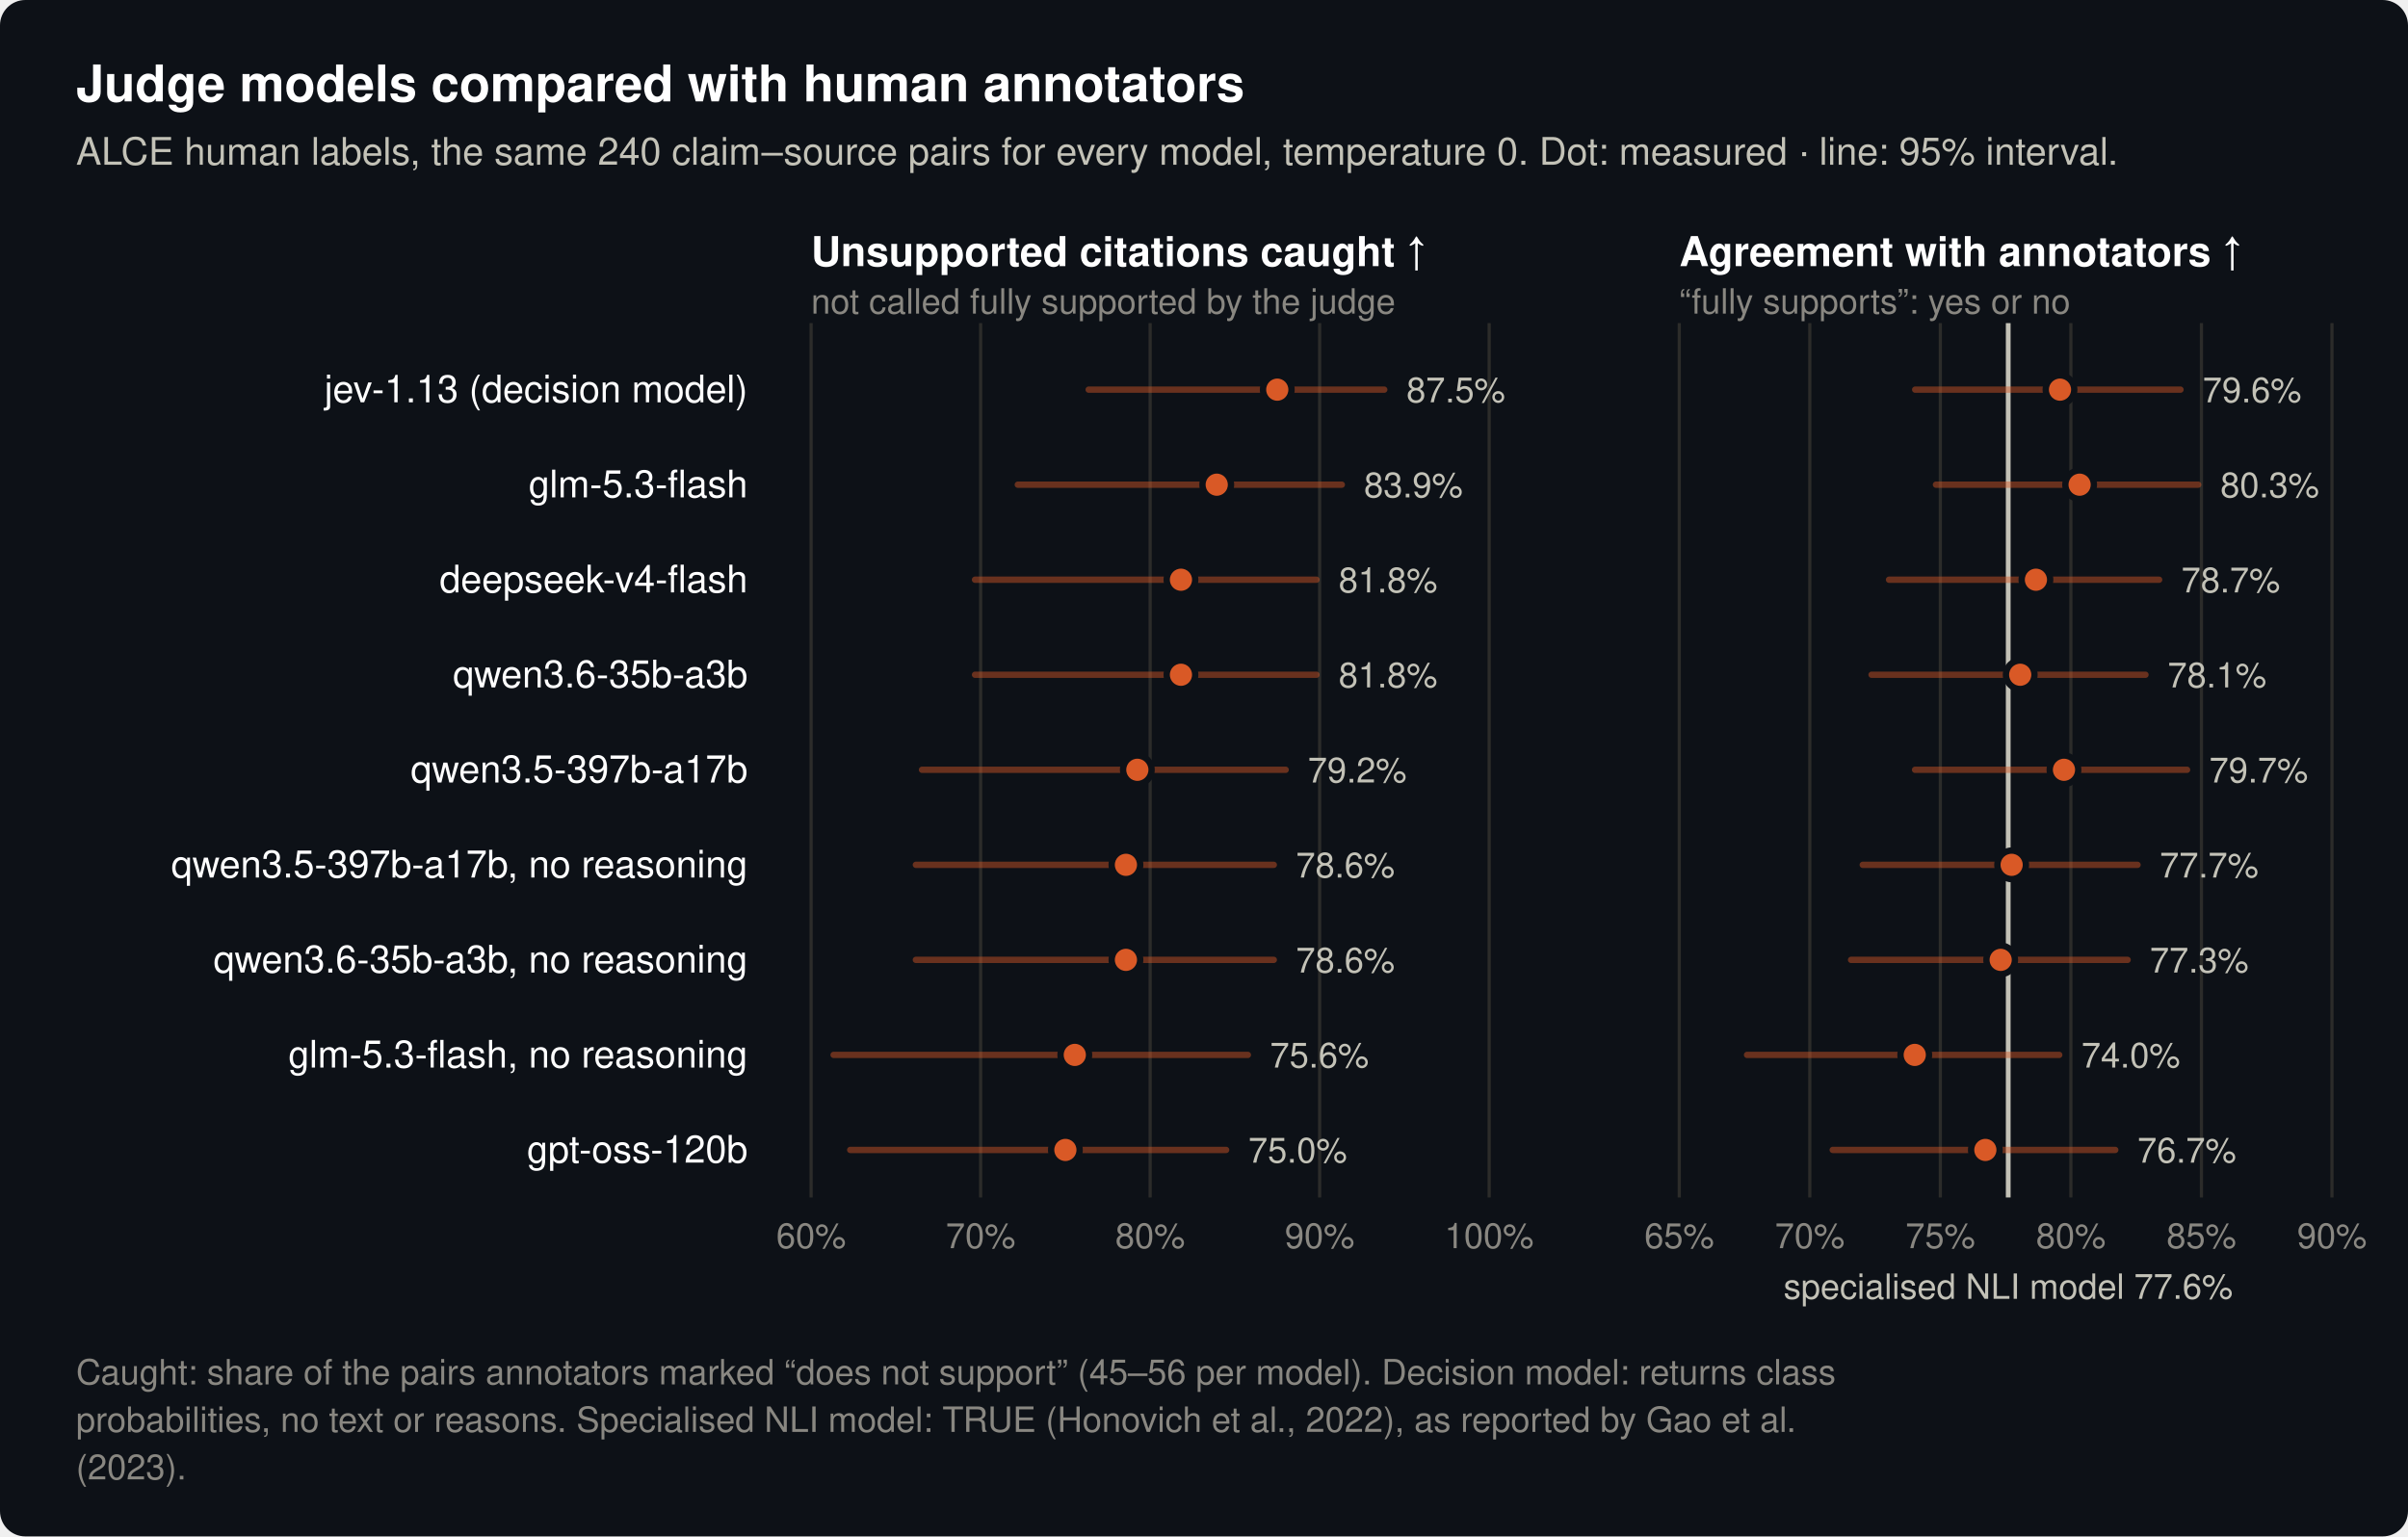
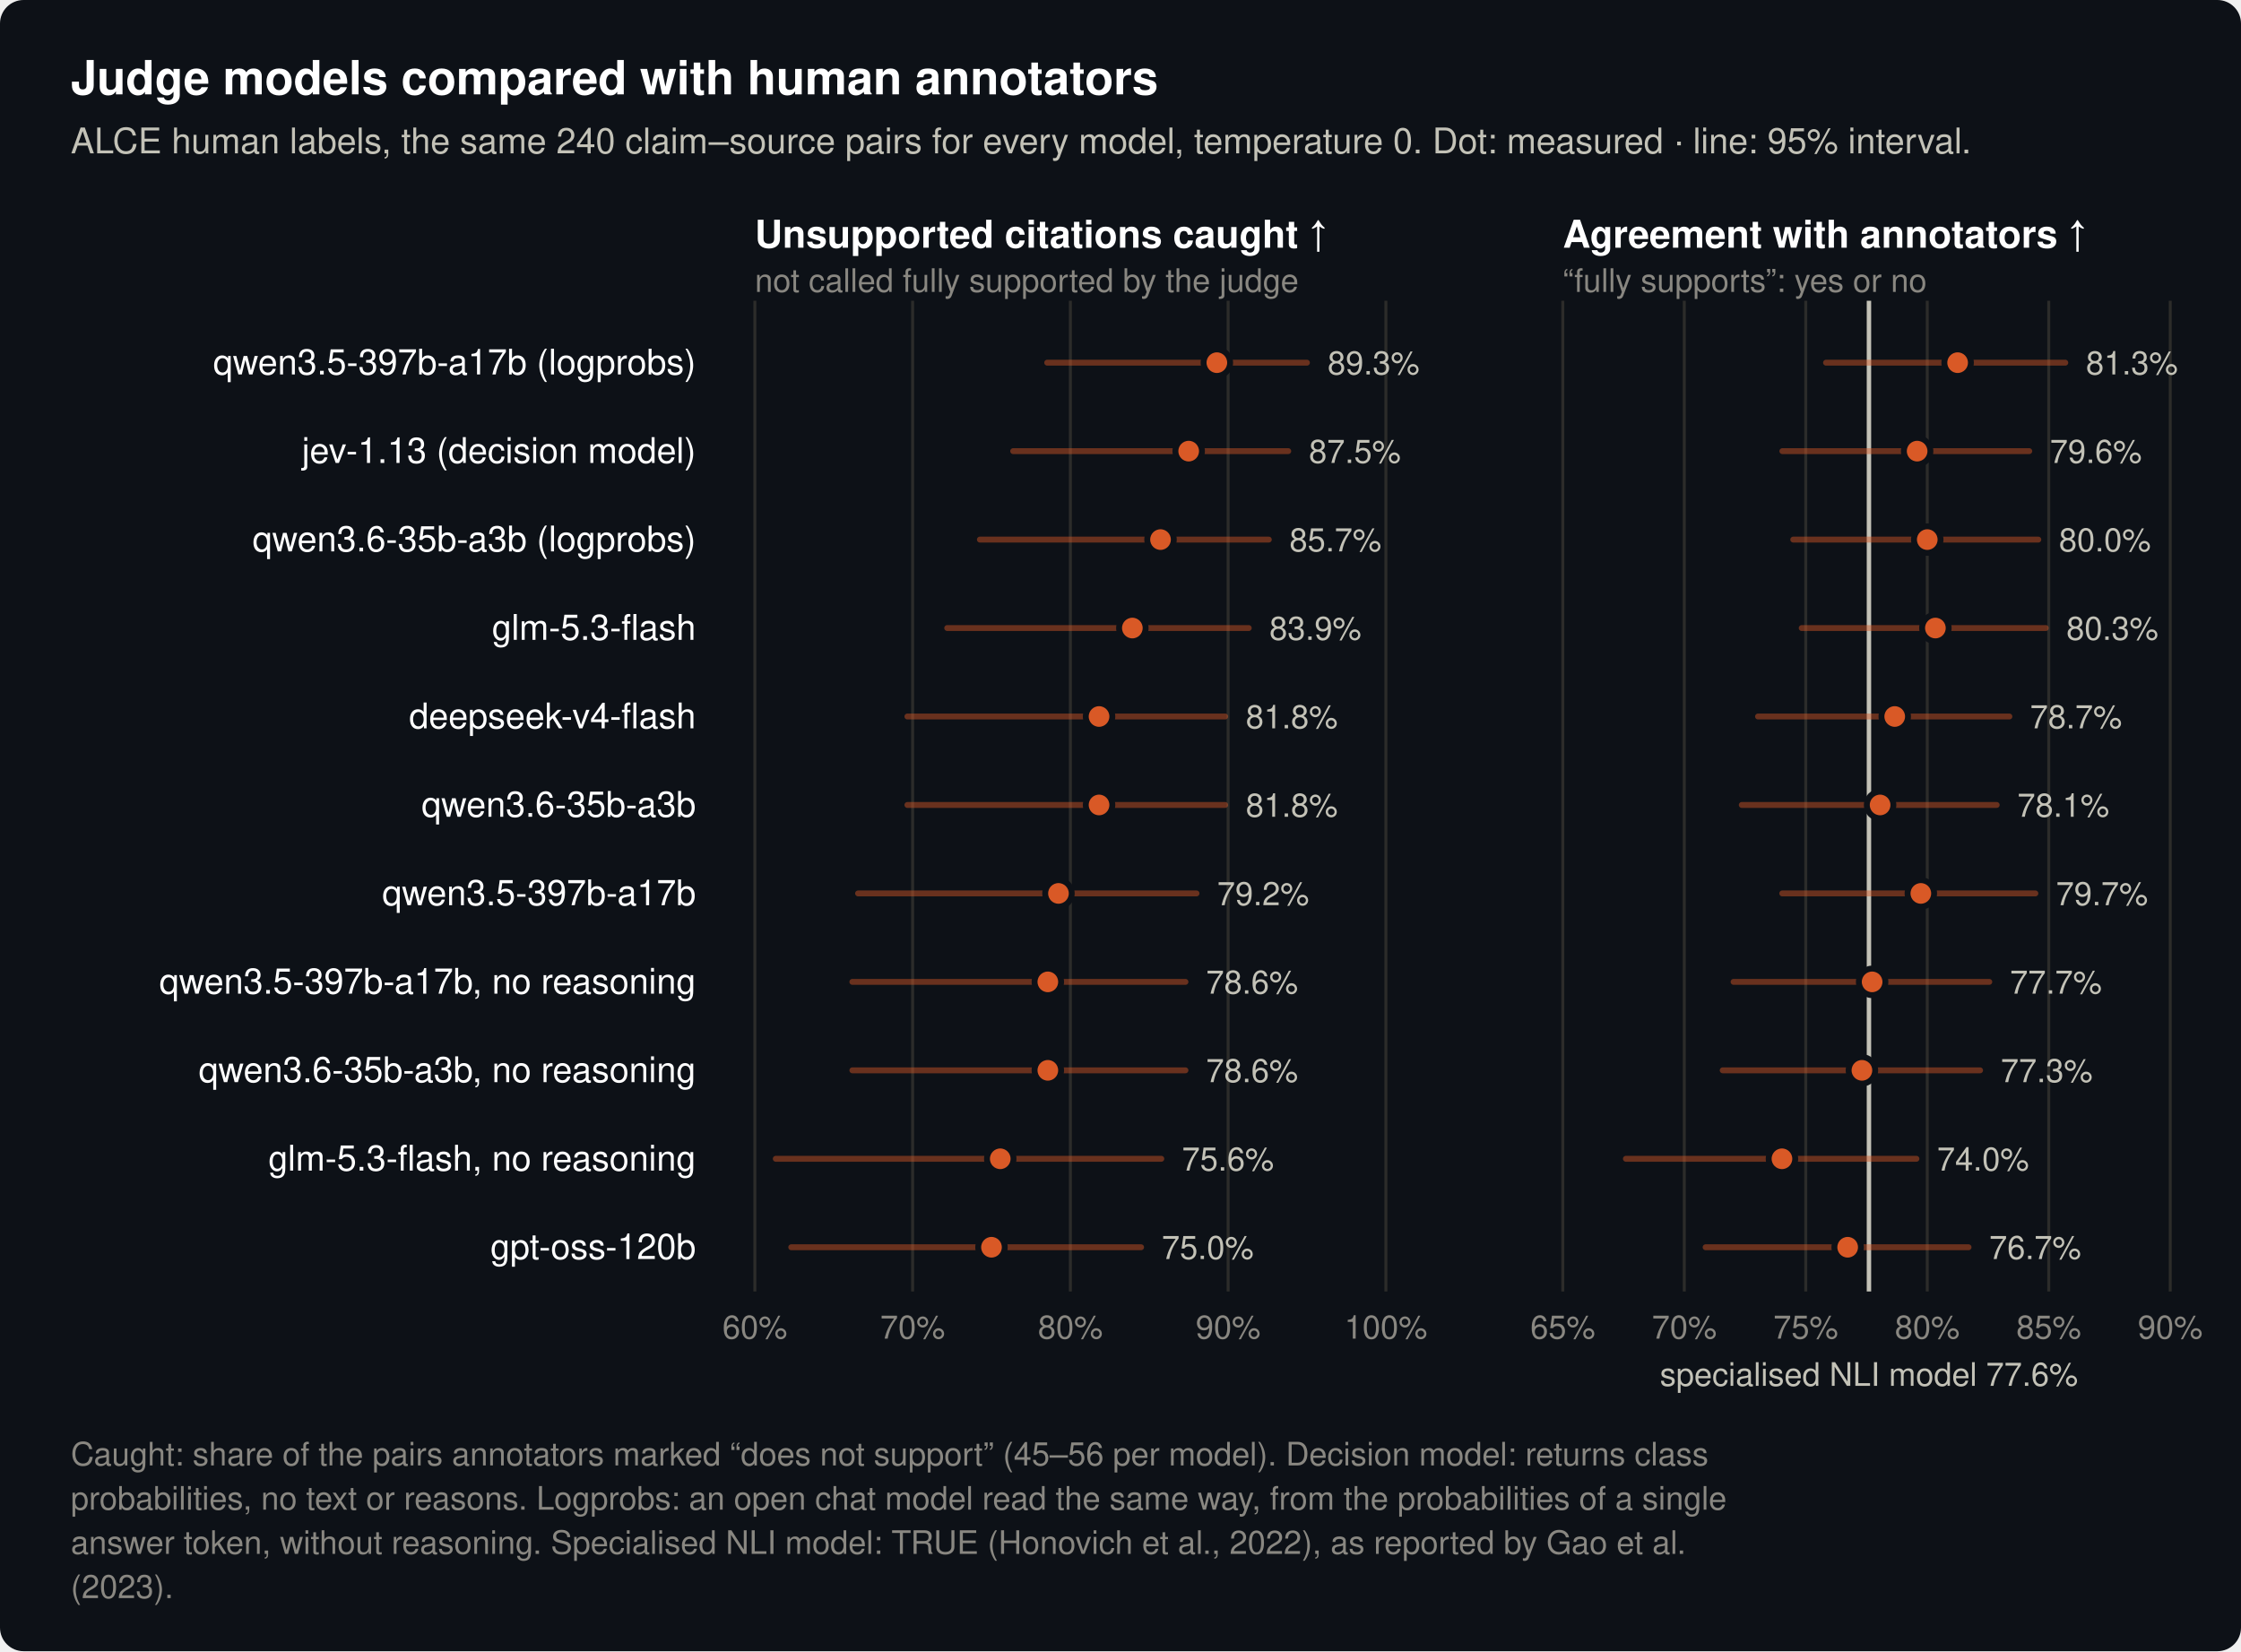
- <svg xmlns="http://www.w3.org/2000/svg" width="760" height="485" viewBox="0 0 760 485" role="img" aria-label="Judge models compared against human annotators" font-family="system-ui, -apple-system, &quot;Segoe UI&quot;, Helvetica, Arial, sans-serif">
-   <rect width="760" height="485" rx="8" fill="#0d1117" />
+ <svg xmlns="http://www.w3.org/2000/svg" width="760" height="560" viewBox="0 0 760 560" role="img" aria-label="Judge models compared against human annotators" font-family="system-ui, -apple-system, &quot;Segoe UI&quot;, Helvetica, Arial, sans-serif">
+   <rect width="760" height="560" rx="8" fill="#0d1117" />
  <text x="24" y="32" font-size="16" font-weight="600" fill="#ffffff" text-anchor="start">Judge models compared with human annotators</text>
  <text x="24" y="52" font-size="12" font-weight="400" fill="#c3c2b7" text-anchor="start">ALCE human labels, the same 240 claim–source pairs for every model, temperature 0. Dot: measured · line: 95% interval.</text>
  <text x="256" y="84" font-size="13" font-weight="600" fill="#ffffff" text-anchor="start">Unsupported citations caught ↑</text>
  <text x="256" y="99" font-size="11" font-weight="400" fill="#898781" text-anchor="start">not called fully supported by the judge</text>
  <text x="530" y="84" font-size="13" font-weight="600" fill="#ffffff" text-anchor="start">Agreement with annotators ↑</text>
  <text x="530" y="99" font-size="11" font-weight="400" fill="#898781" text-anchor="start">“fully supports”: yes or no</text>
-   <line x1="256" y1="102" x2="256" y2="378" stroke="#2c2c2a" stroke-width="1" />
-   <text x="256" y="394" font-size="11" font-weight="400" fill="#898781" text-anchor="middle" font-variant-numeric="tabular-nums">60%</text>
-   <line x1="309.5" y1="102" x2="309.5" y2="378" stroke="#2c2c2a" stroke-width="1" />
-   <text x="309.5" y="394" font-size="11" font-weight="400" fill="#898781" text-anchor="middle" font-variant-numeric="tabular-nums">70%</text>
-   <line x1="363" y1="102" x2="363" y2="378" stroke="#2c2c2a" stroke-width="1" />
-   <text x="363" y="394" font-size="11" font-weight="400" fill="#898781" text-anchor="middle" font-variant-numeric="tabular-nums">80%</text>
-   <line x1="416.5" y1="102" x2="416.5" y2="378" stroke="#2c2c2a" stroke-width="1" />
-   <text x="416.5" y="394" font-size="11" font-weight="400" fill="#898781" text-anchor="middle" font-variant-numeric="tabular-nums">90%</text>
-   <line x1="470" y1="102" x2="470" y2="378" stroke="#2c2c2a" stroke-width="1" />
-   <text x="470" y="394" font-size="11" font-weight="400" fill="#898781" text-anchor="middle" font-variant-numeric="tabular-nums">100%</text>
-   <line x1="530" y1="102" x2="530" y2="378" stroke="#2c2c2a" stroke-width="1" />
-   <text x="530" y="394" font-size="11" font-weight="400" fill="#898781" text-anchor="middle" font-variant-numeric="tabular-nums">65%</text>
-   <line x1="571.2" y1="102" x2="571.2" y2="378" stroke="#2c2c2a" stroke-width="1" />
-   <text x="571.2" y="394" font-size="11" font-weight="400" fill="#898781" text-anchor="middle" font-variant-numeric="tabular-nums">70%</text>
-   <line x1="612.4" y1="102" x2="612.4" y2="378" stroke="#2c2c2a" stroke-width="1" />
-   <text x="612.4" y="394" font-size="11" font-weight="400" fill="#898781" text-anchor="middle" font-variant-numeric="tabular-nums">75%</text>
-   <line x1="653.6" y1="102" x2="653.6" y2="378" stroke="#2c2c2a" stroke-width="1" />
-   <text x="653.6" y="394" font-size="11" font-weight="400" fill="#898781" text-anchor="middle" font-variant-numeric="tabular-nums">80%</text>
-   <line x1="694.8" y1="102" x2="694.8" y2="378" stroke="#2c2c2a" stroke-width="1" />
-   <text x="694.8" y="394" font-size="11" font-weight="400" fill="#898781" text-anchor="middle" font-variant-numeric="tabular-nums">85%</text>
-   <line x1="736" y1="102" x2="736" y2="378" stroke="#2c2c2a" stroke-width="1" />
-   <text x="736" y="394" font-size="11" font-weight="400" fill="#898781" text-anchor="middle" font-variant-numeric="tabular-nums">90%</text>
-   <line x1="633.824" y1="102" x2="633.824" y2="378" stroke="#c3c2b7" stroke-width="1.5" />
-   <text x="633.824" y="410" font-size="11" font-weight="400" fill="#c3c2b7" text-anchor="middle">specialised NLI model 77.6%</text>
-   <text x="236" y="127" font-size="12" font-weight="400" fill="#ffffff" text-anchor="end">jev-1.13 (decision model)</text>
-   <line x1="343.602" y1="123" x2="436.889" y2="123" stroke="#d95926" stroke-opacity="0.45" stroke-width="2" stroke-linecap="round" />
-   <circle cx="403.125" cy="123" r="4.5" fill="#d95926" stroke="#0d1117" stroke-width="2" />
-   <text x="443.889" y="127" font-size="11" font-weight="400" fill="#c3c2b7" text-anchor="start" font-variant-numeric="tabular-nums">87.5%</text>
-   <line x1="604.46" y1="123" x2="688.193" y2="123" stroke="#d95926" stroke-opacity="0.45" stroke-width="2" stroke-linecap="round" />
-   <circle cx="650.167" cy="123" r="4.5" fill="#d95926" stroke="#0d1117" stroke-width="2" />
-   <text x="695.193" y="127" font-size="11" font-weight="400" fill="#c3c2b7" text-anchor="start" font-variant-numeric="tabular-nums">79.6%</text>
-   <text x="236" y="157" font-size="12" font-weight="400" fill="#ffffff" text-anchor="end">glm-5.3-flash</text>
-   <line x1="321.235" y1="153" x2="423.495" y2="153" stroke="#d95926" stroke-opacity="0.45" stroke-width="2" stroke-linecap="round" />
-   <circle cx="384.018" cy="153" r="4.5" fill="#d95926" stroke="#0d1117" stroke-width="2" />
-   <text x="430.495" y="157" font-size="11" font-weight="400" fill="#c3c2b7" text-anchor="start" font-variant-numeric="tabular-nums">83.9%</text>
-   <line x1="611.022" y1="153" x2="693.786" y2="153" stroke="#d95926" stroke-opacity="0.45" stroke-width="2" stroke-linecap="round" />
-   <circle cx="656.358" cy="153" r="4.5" fill="#d95926" stroke="#0d1117" stroke-width="2" />
-   <text x="700.786" y="157" font-size="11" font-weight="400" fill="#c3c2b7" text-anchor="start" font-variant-numeric="tabular-nums">80.3%</text>
-   <text x="236" y="187" font-size="12" font-weight="400" fill="#ffffff" text-anchor="end">deepseek-v4-flash</text>
-   <line x1="307.731" y1="183" x2="415.497" y2="183" stroke="#d95926" stroke-opacity="0.45" stroke-width="2" stroke-linecap="round" />
-   <circle cx="372.727" cy="183" r="4.5" fill="#d95926" stroke="#0d1117" stroke-width="2" />
-   <text x="422.497" y="187" font-size="11" font-weight="400" fill="#c3c2b7" text-anchor="start" font-variant-numeric="tabular-nums">81.8%</text>
-   <line x1="596.207" y1="183" x2="681.456" y2="183" stroke="#d95926" stroke-opacity="0.45" stroke-width="2" stroke-linecap="round" />
-   <circle cx="642.567" cy="183" r="4.5" fill="#d95926" stroke="#0d1117" stroke-width="2" />
-   <text x="688.456" y="187" font-size="11" font-weight="400" fill="#c3c2b7" text-anchor="start" font-variant-numeric="tabular-nums">78.7%</text>
-   <text x="236" y="217" font-size="12" font-weight="400" fill="#ffffff" text-anchor="end">qwen3.6-35b-a3b</text>
-   <line x1="307.731" y1="213" x2="415.497" y2="213" stroke="#d95926" stroke-opacity="0.45" stroke-width="2" stroke-linecap="round" />
-   <circle cx="372.727" cy="213" r="4.5" fill="#d95926" stroke="#0d1117" stroke-width="2" />
-   <text x="422.497" y="217" font-size="11" font-weight="400" fill="#c3c2b7" text-anchor="start" font-variant-numeric="tabular-nums">81.8%</text>
-   <line x1="590.693" y1="213" x2="677.145" y2="213" stroke="#d95926" stroke-opacity="0.45" stroke-width="2" stroke-linecap="round" />
-   <circle cx="637.607" cy="213" r="4.5" fill="#d95926" stroke="#0d1117" stroke-width="2" />
-   <text x="684.145" y="217" font-size="11" font-weight="400" fill="#c3c2b7" text-anchor="start" font-variant-numeric="tabular-nums">78.1%</text>
-   <text x="236" y="247" font-size="12" font-weight="400" fill="#ffffff" text-anchor="end">qwen3.5-397b-a17b</text>
-   <line x1="291" y1="243" x2="405.776" y2="243" stroke="#d95926" stroke-opacity="0.45" stroke-width="2" stroke-linecap="round" />
-   <circle cx="358.962" cy="243" r="4.5" fill="#d95926" stroke="#0d1117" stroke-width="2" />
-   <text x="412.776" y="247" font-size="11" font-weight="400" fill="#c3c2b7" text-anchor="start" font-variant-numeric="tabular-nums">79.2%</text>
-   <line x1="604.422" y1="243" x2="690.267" y2="243" stroke="#d95926" stroke-opacity="0.45" stroke-width="2" stroke-linecap="round" />
-   <circle cx="651.422" cy="243" r="4.5" fill="#d95926" stroke="#0d1117" stroke-width="2" />
-   <text x="697.267" y="247" font-size="11" font-weight="400" fill="#c3c2b7" text-anchor="start" font-variant-numeric="tabular-nums">79.7%</text>
-   <text x="236" y="277" font-size="12" font-weight="400" fill="#ffffff" text-anchor="end">qwen3.5-397b-a17b, no reasoning</text>
-   <line x1="289.065" y1="273" x2="402.024" y2="273" stroke="#d95926" stroke-opacity="0.45" stroke-width="2" stroke-linecap="round" />
-   <circle cx="355.357" cy="273" r="4.5" fill="#d95926" stroke="#0d1117" stroke-width="2" />
-   <text x="409.024" y="277" font-size="11" font-weight="400" fill="#c3c2b7" text-anchor="start" font-variant-numeric="tabular-nums">78.6%</text>
-   <line x1="587.914" y1="273" x2="674.635" y2="273" stroke="#d95926" stroke-opacity="0.45" stroke-width="2" stroke-linecap="round" />
-   <circle cx="634.904" cy="273" r="4.5" fill="#d95926" stroke="#0d1117" stroke-width="2" />
-   <text x="681.635" y="277" font-size="11" font-weight="400" fill="#c3c2b7" text-anchor="start" font-variant-numeric="tabular-nums">77.7%</text>
-   <text x="236" y="307" font-size="12" font-weight="400" fill="#ffffff" text-anchor="end">qwen3.6-35b-a3b, no reasoning</text>
-   <line x1="289.065" y1="303" x2="402.024" y2="303" stroke="#d95926" stroke-opacity="0.45" stroke-width="2" stroke-linecap="round" />
-   <circle cx="355.357" cy="303" r="4.5" fill="#d95926" stroke="#0d1117" stroke-width="2" />
-   <text x="409.024" y="307" font-size="11" font-weight="400" fill="#c3c2b7" text-anchor="start" font-variant-numeric="tabular-nums">78.6%</text>
-   <line x1="584.225" y1="303" x2="671.51" y2="303" stroke="#d95926" stroke-opacity="0.45" stroke-width="2" stroke-linecap="round" />
-   <circle cx="631.442" cy="303" r="4.5" fill="#d95926" stroke="#0d1117" stroke-width="2" />
-   <text x="678.51" y="307" font-size="11" font-weight="400" fill="#c3c2b7" text-anchor="start" font-variant-numeric="tabular-nums">77.3%</text>
-   <text x="236" y="337" font-size="12" font-weight="400" fill="#ffffff" text-anchor="end">glm-5.3-flash, no reasoning</text>
-   <line x1="263.096" y1="333" x2="393.841" y2="333" stroke="#d95926" stroke-opacity="0.45" stroke-width="2" stroke-linecap="round" />
-   <circle cx="339.222" cy="333" r="4.5" fill="#d95926" stroke="#0d1117" stroke-width="2" />
-   <text x="400.841" y="337" font-size="11" font-weight="400" fill="#c3c2b7" text-anchor="start" font-variant-numeric="tabular-nums">75.6%</text>
-   <line x1="551.401" y1="333" x2="649.926" y2="333" stroke="#d95926" stroke-opacity="0.45" stroke-width="2" stroke-linecap="round" />
-   <circle cx="604.322" cy="333" r="4.5" fill="#d95926" stroke="#0d1117" stroke-width="2" />
-   <text x="656.926" y="337" font-size="11" font-weight="400" fill="#c3c2b7" text-anchor="start" font-variant-numeric="tabular-nums">74.0%</text>
-   <text x="236" y="367" font-size="12" font-weight="400" fill="#ffffff" text-anchor="end">gpt-oss-120b</text>
-   <line x1="268.343" y1="363" x2="386.985" y2="363" stroke="#d95926" stroke-opacity="0.45" stroke-width="2" stroke-linecap="round" />
-   <circle cx="336.25" cy="363" r="4.5" fill="#d95926" stroke="#0d1117" stroke-width="2" />
-   <text x="393.985" y="367" font-size="11" font-weight="400" fill="#c3c2b7" text-anchor="start" font-variant-numeric="tabular-nums">75.0%</text>
-   <line x1="578.434" y1="363" x2="667.606" y2="363" stroke="#d95926" stroke-opacity="0.45" stroke-width="2" stroke-linecap="round" />
-   <circle cx="626.607" cy="363" r="4.5" fill="#d95926" stroke="#0d1117" stroke-width="2" />
-   <text x="674.606" y="367" font-size="11" font-weight="400" fill="#c3c2b7" text-anchor="start" font-variant-numeric="tabular-nums">76.7%</text>
-   <text x="24" y="437" font-size="11" font-weight="400" fill="#898781" text-anchor="start">Caught: share of the pairs annotators marked “does not support” (45–56 per model). Decision model: returns class</text>
-   <text x="24" y="452" font-size="11" font-weight="400" fill="#898781" text-anchor="start">probabilities, no text or reasons. Specialised NLI model: TRUE (Honovich et al., 2022), as reported by Gao et al.</text>
-   <text x="24" y="467" font-size="11" font-weight="400" fill="#898781" text-anchor="start">(2023).</text>
+   <line x1="256" y1="102" x2="256" y2="438" stroke="#2c2c2a" stroke-width="1" />
+   <text x="256" y="454" font-size="11" font-weight="400" fill="#898781" text-anchor="middle" font-variant-numeric="tabular-nums">60%</text>
+   <line x1="309.5" y1="102" x2="309.5" y2="438" stroke="#2c2c2a" stroke-width="1" />
+   <text x="309.5" y="454" font-size="11" font-weight="400" fill="#898781" text-anchor="middle" font-variant-numeric="tabular-nums">70%</text>
+   <line x1="363" y1="102" x2="363" y2="438" stroke="#2c2c2a" stroke-width="1" />
+   <text x="363" y="454" font-size="11" font-weight="400" fill="#898781" text-anchor="middle" font-variant-numeric="tabular-nums">80%</text>
+   <line x1="416.5" y1="102" x2="416.5" y2="438" stroke="#2c2c2a" stroke-width="1" />
+   <text x="416.5" y="454" font-size="11" font-weight="400" fill="#898781" text-anchor="middle" font-variant-numeric="tabular-nums">90%</text>
+   <line x1="470" y1="102" x2="470" y2="438" stroke="#2c2c2a" stroke-width="1" />
+   <text x="470" y="454" font-size="11" font-weight="400" fill="#898781" text-anchor="middle" font-variant-numeric="tabular-nums">100%</text>
+   <line x1="530" y1="102" x2="530" y2="438" stroke="#2c2c2a" stroke-width="1" />
+   <text x="530" y="454" font-size="11" font-weight="400" fill="#898781" text-anchor="middle" font-variant-numeric="tabular-nums">65%</text>
+   <line x1="571.2" y1="102" x2="571.2" y2="438" stroke="#2c2c2a" stroke-width="1" />
+   <text x="571.2" y="454" font-size="11" font-weight="400" fill="#898781" text-anchor="middle" font-variant-numeric="tabular-nums">70%</text>
+   <line x1="612.4" y1="102" x2="612.4" y2="438" stroke="#2c2c2a" stroke-width="1" />
+   <text x="612.4" y="454" font-size="11" font-weight="400" fill="#898781" text-anchor="middle" font-variant-numeric="tabular-nums">75%</text>
+   <line x1="653.6" y1="102" x2="653.6" y2="438" stroke="#2c2c2a" stroke-width="1" />
+   <text x="653.6" y="454" font-size="11" font-weight="400" fill="#898781" text-anchor="middle" font-variant-numeric="tabular-nums">80%</text>
+   <line x1="694.8" y1="102" x2="694.8" y2="438" stroke="#2c2c2a" stroke-width="1" />
+   <text x="694.8" y="454" font-size="11" font-weight="400" fill="#898781" text-anchor="middle" font-variant-numeric="tabular-nums">85%</text>
+   <line x1="736" y1="102" x2="736" y2="438" stroke="#2c2c2a" stroke-width="1" />
+   <text x="736" y="454" font-size="11" font-weight="400" fill="#898781" text-anchor="middle" font-variant-numeric="tabular-nums">90%</text>
+   <line x1="633.824" y1="102" x2="633.824" y2="438" stroke="#c3c2b7" stroke-width="1.5" />
+   <text x="633.824" y="470" font-size="11" font-weight="400" fill="#c3c2b7" text-anchor="middle">specialised NLI model 77.6%</text>
+   <text x="236" y="127" font-size="12" font-weight="400" fill="#ffffff" text-anchor="end">qwen3.5-397b-a17b (logprobs)</text>
+   <line x1="355.143" y1="123" x2="443.229" y2="123" stroke="#d95926" stroke-opacity="0.45" stroke-width="2" stroke-linecap="round" />
+   <circle cx="412.679" cy="123" r="4.5" fill="#d95926" stroke="#0d1117" stroke-width="2" />
+   <text x="450.229" y="127" font-size="11" font-weight="400" fill="#c3c2b7" text-anchor="start" font-variant-numeric="tabular-nums">89.3%</text>
+   <line x1="619.271" y1="123" x2="700.415" y2="123" stroke="#d95926" stroke-opacity="0.45" stroke-width="2" stroke-linecap="round" />
+   <circle cx="663.9" cy="123" r="4.5" fill="#d95926" stroke="#0d1117" stroke-width="2" />
+   <text x="707.415" y="127" font-size="11" font-weight="400" fill="#c3c2b7" text-anchor="start" font-variant-numeric="tabular-nums">81.3%</text>
+   <text x="236" y="157" font-size="12" font-weight="400" fill="#ffffff" text-anchor="end">jev-1.13 (decision model)</text>
+   <line x1="343.602" y1="153" x2="436.889" y2="153" stroke="#d95926" stroke-opacity="0.45" stroke-width="2" stroke-linecap="round" />
+   <circle cx="403.125" cy="153" r="4.5" fill="#d95926" stroke="#0d1117" stroke-width="2" />
+   <text x="443.889" y="157" font-size="11" font-weight="400" fill="#c3c2b7" text-anchor="start" font-variant-numeric="tabular-nums">87.5%</text>
+   <line x1="604.46" y1="153" x2="688.193" y2="153" stroke="#d95926" stroke-opacity="0.45" stroke-width="2" stroke-linecap="round" />
+   <circle cx="650.167" cy="153" r="4.5" fill="#d95926" stroke="#0d1117" stroke-width="2" />
+   <text x="695.193" y="157" font-size="11" font-weight="400" fill="#c3c2b7" text-anchor="start" font-variant-numeric="tabular-nums">79.6%</text>
+   <text x="236" y="187" font-size="12" font-weight="400" fill="#ffffff" text-anchor="end">qwen3.6-35b-a3b (logprobs)</text>
+   <line x1="332.312" y1="183" x2="430.299" y2="183" stroke="#d95926" stroke-opacity="0.45" stroke-width="2" stroke-linecap="round" />
+   <circle cx="393.571" cy="183" r="4.5" fill="#d95926" stroke="#0d1117" stroke-width="2" />
+   <text x="437.299" y="187" font-size="11" font-weight="400" fill="#c3c2b7" text-anchor="start" font-variant-numeric="tabular-nums">85.7%</text>
+   <line x1="608.152" y1="183" x2="691.259" y2="183" stroke="#d95926" stroke-opacity="0.45" stroke-width="2" stroke-linecap="round" />
+   <circle cx="653.6" cy="183" r="4.5" fill="#d95926" stroke="#0d1117" stroke-width="2" />
+   <text x="698.259" y="187" font-size="11" font-weight="400" fill="#c3c2b7" text-anchor="start" font-variant-numeric="tabular-nums">80.0%</text>
+   <text x="236" y="217" font-size="12" font-weight="400" fill="#ffffff" text-anchor="end">glm-5.3-flash</text>
+   <line x1="321.235" y1="213" x2="423.495" y2="213" stroke="#d95926" stroke-opacity="0.45" stroke-width="2" stroke-linecap="round" />
+   <circle cx="384.018" cy="213" r="4.5" fill="#d95926" stroke="#0d1117" stroke-width="2" />
+   <text x="430.495" y="217" font-size="11" font-weight="400" fill="#c3c2b7" text-anchor="start" font-variant-numeric="tabular-nums">83.9%</text>
+   <line x1="611.022" y1="213" x2="693.786" y2="213" stroke="#d95926" stroke-opacity="0.45" stroke-width="2" stroke-linecap="round" />
+   <circle cx="656.358" cy="213" r="4.5" fill="#d95926" stroke="#0d1117" stroke-width="2" />
+   <text x="700.786" y="217" font-size="11" font-weight="400" fill="#c3c2b7" text-anchor="start" font-variant-numeric="tabular-nums">80.3%</text>
+   <text x="236" y="247" font-size="12" font-weight="400" fill="#ffffff" text-anchor="end">deepseek-v4-flash</text>
+   <line x1="307.731" y1="243" x2="415.497" y2="243" stroke="#d95926" stroke-opacity="0.45" stroke-width="2" stroke-linecap="round" />
+   <circle cx="372.727" cy="243" r="4.5" fill="#d95926" stroke="#0d1117" stroke-width="2" />
+   <text x="422.497" y="247" font-size="11" font-weight="400" fill="#c3c2b7" text-anchor="start" font-variant-numeric="tabular-nums">81.8%</text>
+   <line x1="596.207" y1="243" x2="681.456" y2="243" stroke="#d95926" stroke-opacity="0.45" stroke-width="2" stroke-linecap="round" />
+   <circle cx="642.567" cy="243" r="4.5" fill="#d95926" stroke="#0d1117" stroke-width="2" />
+   <text x="688.456" y="247" font-size="11" font-weight="400" fill="#c3c2b7" text-anchor="start" font-variant-numeric="tabular-nums">78.7%</text>
+   <text x="236" y="277" font-size="12" font-weight="400" fill="#ffffff" text-anchor="end">qwen3.6-35b-a3b</text>
+   <line x1="307.731" y1="273" x2="415.497" y2="273" stroke="#d95926" stroke-opacity="0.45" stroke-width="2" stroke-linecap="round" />
+   <circle cx="372.727" cy="273" r="4.5" fill="#d95926" stroke="#0d1117" stroke-width="2" />
+   <text x="422.497" y="277" font-size="11" font-weight="400" fill="#c3c2b7" text-anchor="start" font-variant-numeric="tabular-nums">81.8%</text>
+   <line x1="590.693" y1="273" x2="677.145" y2="273" stroke="#d95926" stroke-opacity="0.45" stroke-width="2" stroke-linecap="round" />
+   <circle cx="637.607" cy="273" r="4.5" fill="#d95926" stroke="#0d1117" stroke-width="2" />
+   <text x="684.145" y="277" font-size="11" font-weight="400" fill="#c3c2b7" text-anchor="start" font-variant-numeric="tabular-nums">78.1%</text>
+   <text x="236" y="307" font-size="12" font-weight="400" fill="#ffffff" text-anchor="end">qwen3.5-397b-a17b</text>
+   <line x1="291" y1="303" x2="405.776" y2="303" stroke="#d95926" stroke-opacity="0.45" stroke-width="2" stroke-linecap="round" />
+   <circle cx="358.962" cy="303" r="4.5" fill="#d95926" stroke="#0d1117" stroke-width="2" />
+   <text x="412.776" y="307" font-size="11" font-weight="400" fill="#c3c2b7" text-anchor="start" font-variant-numeric="tabular-nums">79.2%</text>
+   <line x1="604.422" y1="303" x2="690.267" y2="303" stroke="#d95926" stroke-opacity="0.45" stroke-width="2" stroke-linecap="round" />
+   <circle cx="651.422" cy="303" r="4.5" fill="#d95926" stroke="#0d1117" stroke-width="2" />
+   <text x="697.267" y="307" font-size="11" font-weight="400" fill="#c3c2b7" text-anchor="start" font-variant-numeric="tabular-nums">79.7%</text>
+   <text x="236" y="337" font-size="12" font-weight="400" fill="#ffffff" text-anchor="end">qwen3.5-397b-a17b, no reasoning</text>
+   <line x1="289.065" y1="333" x2="402.024" y2="333" stroke="#d95926" stroke-opacity="0.45" stroke-width="2" stroke-linecap="round" />
+   <circle cx="355.357" cy="333" r="4.5" fill="#d95926" stroke="#0d1117" stroke-width="2" />
+   <text x="409.024" y="337" font-size="11" font-weight="400" fill="#c3c2b7" text-anchor="start" font-variant-numeric="tabular-nums">78.6%</text>
+   <line x1="587.914" y1="333" x2="674.635" y2="333" stroke="#d95926" stroke-opacity="0.45" stroke-width="2" stroke-linecap="round" />
+   <circle cx="634.904" cy="333" r="4.5" fill="#d95926" stroke="#0d1117" stroke-width="2" />
+   <text x="681.635" y="337" font-size="11" font-weight="400" fill="#c3c2b7" text-anchor="start" font-variant-numeric="tabular-nums">77.7%</text>
+   <text x="236" y="367" font-size="12" font-weight="400" fill="#ffffff" text-anchor="end">qwen3.6-35b-a3b, no reasoning</text>
+   <line x1="289.065" y1="363" x2="402.024" y2="363" stroke="#d95926" stroke-opacity="0.45" stroke-width="2" stroke-linecap="round" />
+   <circle cx="355.357" cy="363" r="4.5" fill="#d95926" stroke="#0d1117" stroke-width="2" />
+   <text x="409.024" y="367" font-size="11" font-weight="400" fill="#c3c2b7" text-anchor="start" font-variant-numeric="tabular-nums">78.6%</text>
+   <line x1="584.225" y1="363" x2="671.51" y2="363" stroke="#d95926" stroke-opacity="0.45" stroke-width="2" stroke-linecap="round" />
+   <circle cx="631.442" cy="363" r="4.5" fill="#d95926" stroke="#0d1117" stroke-width="2" />
+   <text x="678.51" y="367" font-size="11" font-weight="400" fill="#c3c2b7" text-anchor="start" font-variant-numeric="tabular-nums">77.3%</text>
+   <text x="236" y="397" font-size="12" font-weight="400" fill="#ffffff" text-anchor="end">glm-5.3-flash, no reasoning</text>
+   <line x1="263.096" y1="393" x2="393.841" y2="393" stroke="#d95926" stroke-opacity="0.45" stroke-width="2" stroke-linecap="round" />
+   <circle cx="339.222" cy="393" r="4.5" fill="#d95926" stroke="#0d1117" stroke-width="2" />
+   <text x="400.841" y="397" font-size="11" font-weight="400" fill="#c3c2b7" text-anchor="start" font-variant-numeric="tabular-nums">75.6%</text>
+   <line x1="551.401" y1="393" x2="649.926" y2="393" stroke="#d95926" stroke-opacity="0.45" stroke-width="2" stroke-linecap="round" />
+   <circle cx="604.322" cy="393" r="4.5" fill="#d95926" stroke="#0d1117" stroke-width="2" />
+   <text x="656.926" y="397" font-size="11" font-weight="400" fill="#c3c2b7" text-anchor="start" font-variant-numeric="tabular-nums">74.0%</text>
+   <text x="236" y="427" font-size="12" font-weight="400" fill="#ffffff" text-anchor="end">gpt-oss-120b</text>
+   <line x1="268.343" y1="423" x2="386.985" y2="423" stroke="#d95926" stroke-opacity="0.45" stroke-width="2" stroke-linecap="round" />
+   <circle cx="336.25" cy="423" r="4.5" fill="#d95926" stroke="#0d1117" stroke-width="2" />
+   <text x="393.985" y="427" font-size="11" font-weight="400" fill="#c3c2b7" text-anchor="start" font-variant-numeric="tabular-nums">75.0%</text>
+   <line x1="578.434" y1="423" x2="667.606" y2="423" stroke="#d95926" stroke-opacity="0.45" stroke-width="2" stroke-linecap="round" />
+   <circle cx="626.607" cy="423" r="4.5" fill="#d95926" stroke="#0d1117" stroke-width="2" />
+   <text x="674.606" y="427" font-size="11" font-weight="400" fill="#c3c2b7" text-anchor="start" font-variant-numeric="tabular-nums">76.7%</text>
+   <text x="24" y="497" font-size="11" font-weight="400" fill="#898781" text-anchor="start">Caught: share of the pairs annotators marked “does not support” (45–56 per model). Decision model: returns class</text>
+   <text x="24" y="512" font-size="11" font-weight="400" fill="#898781" text-anchor="start">probabilities, no text or reasons. Logprobs: an open chat model read the same way, from the probabilities of a single</text>
+   <text x="24" y="527" font-size="11" font-weight="400" fill="#898781" text-anchor="start">answer token, without reasoning. Specialised NLI model: TRUE (Honovich et al., 2022), as reported by Gao et al.</text>
+   <text x="24" y="542" font-size="11" font-weight="400" fill="#898781" text-anchor="start">(2023).</text>
</svg>
